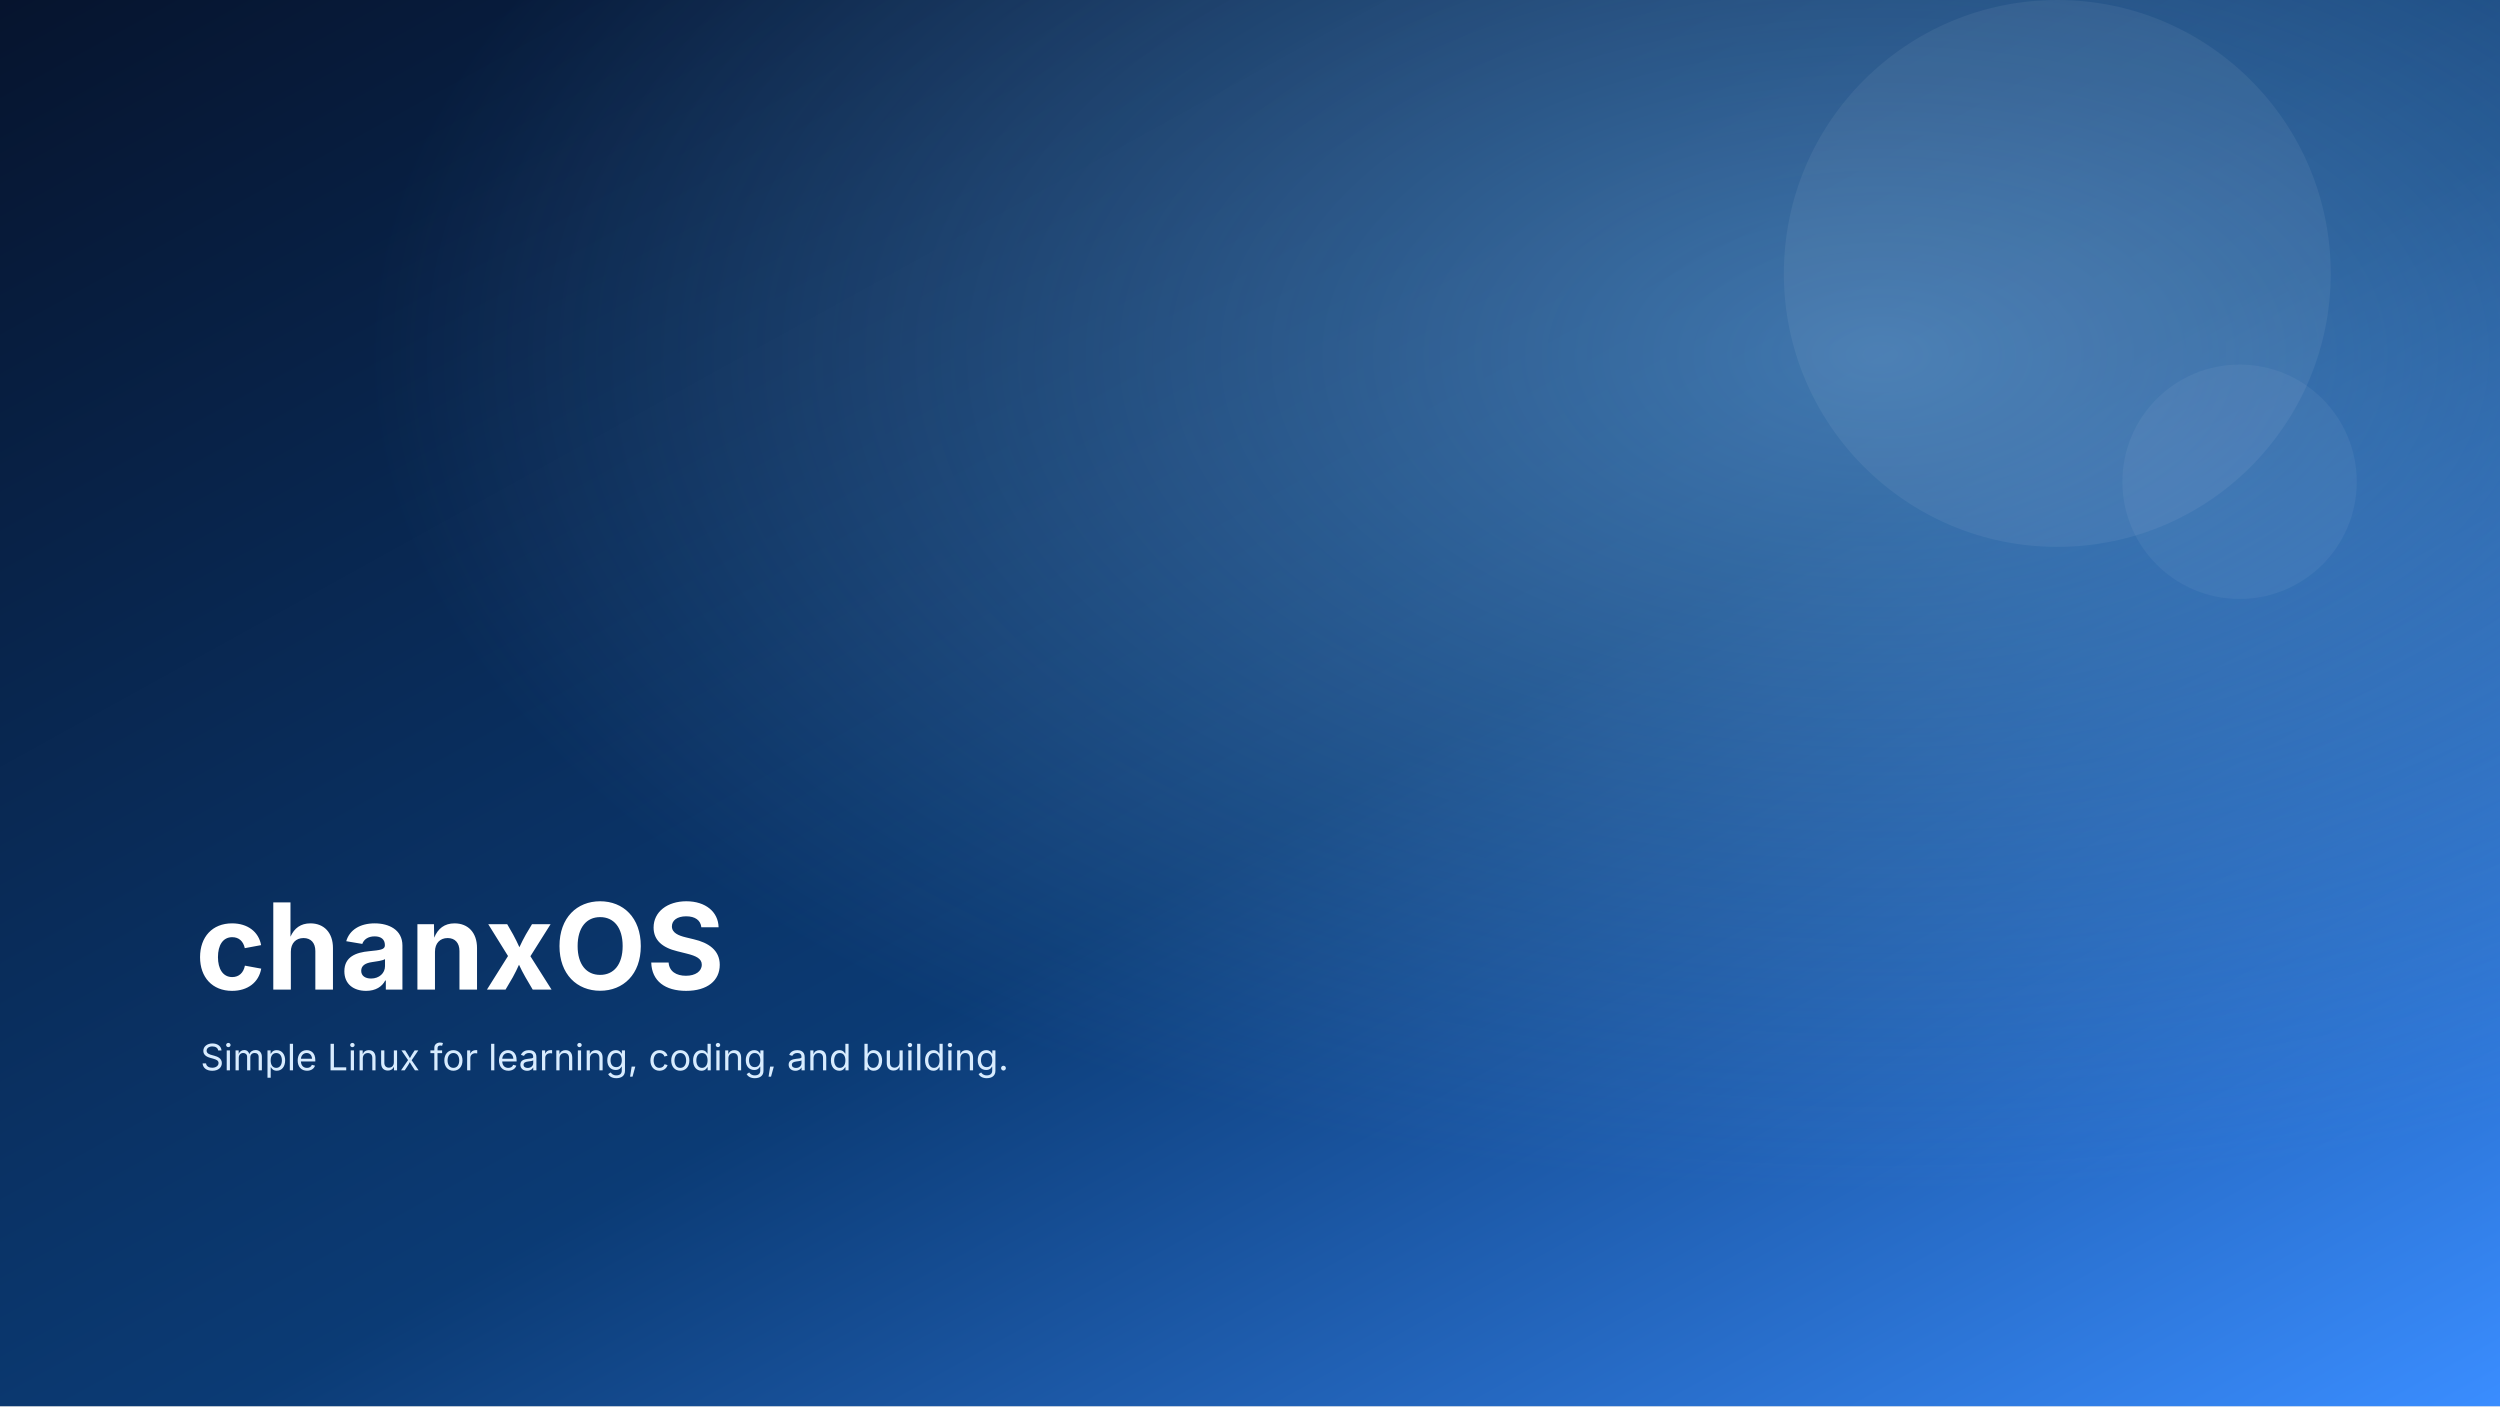
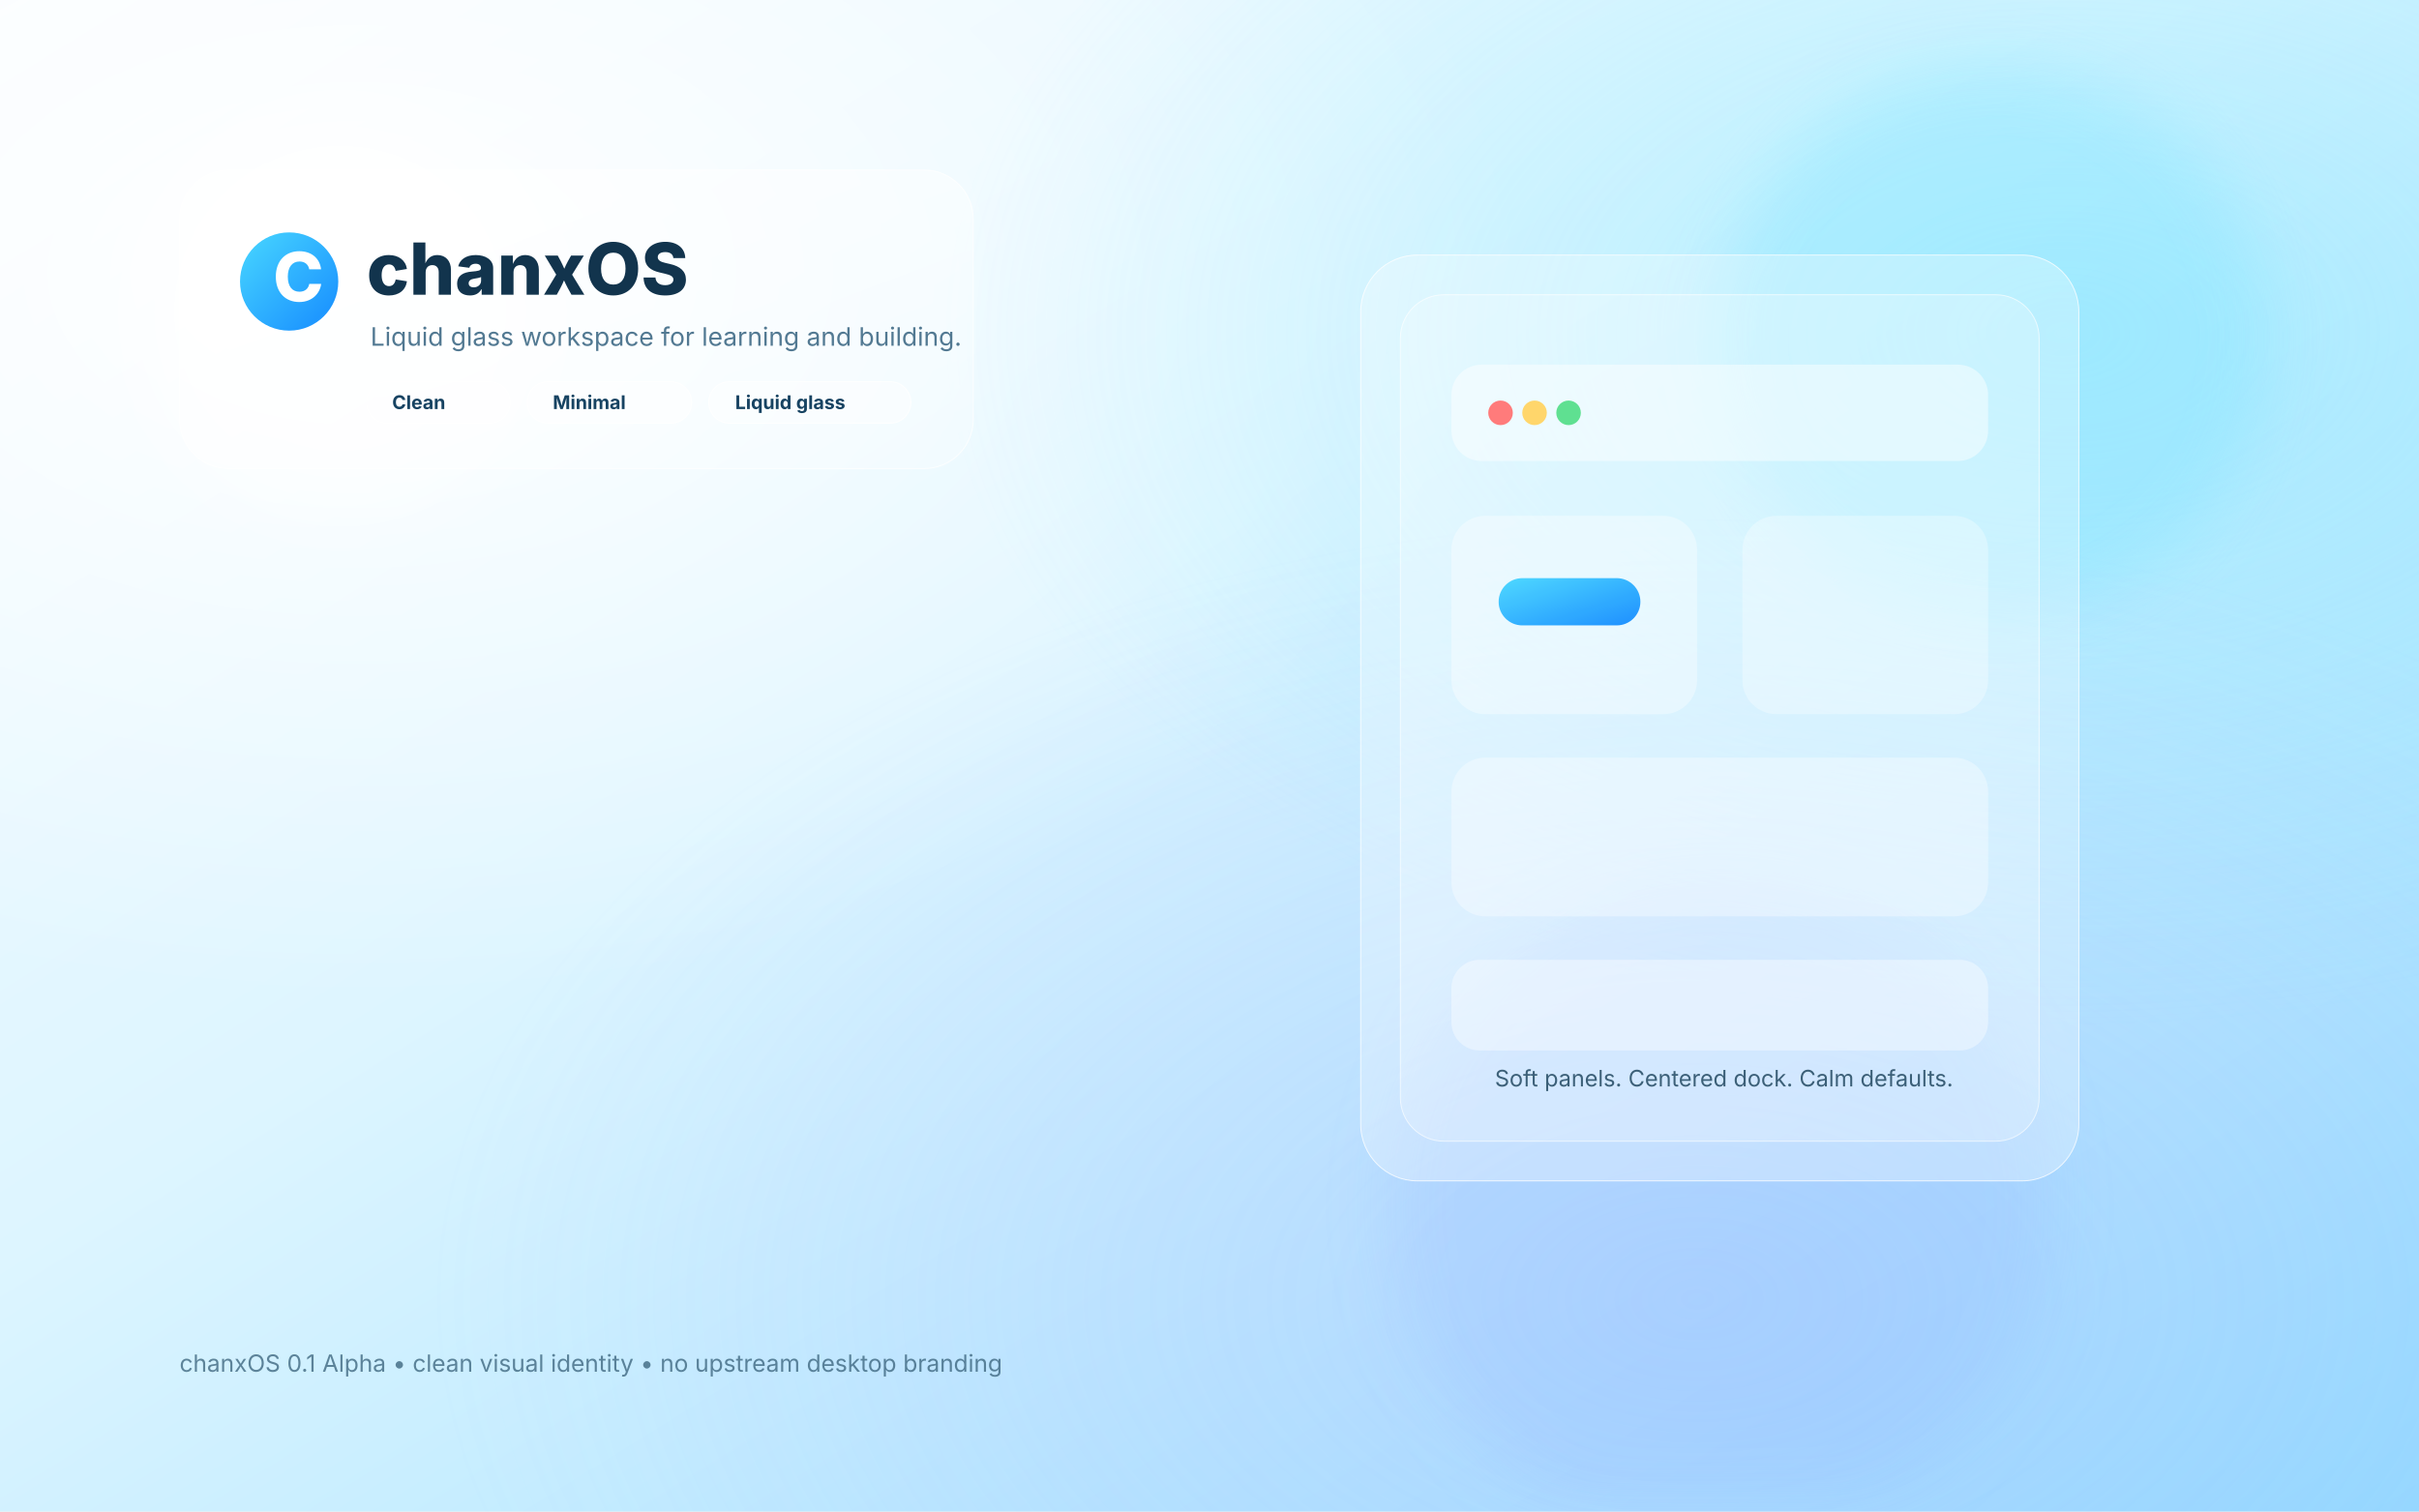
- <svg xmlns="http://www.w3.org/2000/svg" width="1920" height="1080" viewBox="0 0 1920 1080">
+ <svg xmlns="http://www.w3.org/2000/svg" width="2560" height="1600" viewBox="0 0 2560 1600">
  <defs>
    <linearGradient id="bg" x1="0" y1="0" x2="1" y2="1">
-       <stop offset="0%" stop-color="#06142E" />
-       <stop offset="55%" stop-color="#0B3B75" />
-       <stop offset="100%" stop-color="#3A8DFF" />
+       <stop offset="0%" stop-color="#F8FCFF" />
+       <stop offset="42%" stop-color="#DDF5FF" />
+       <stop offset="100%" stop-color="#92DBFF" />
    </linearGradient>
-     <radialGradient id="glow" cx="75%" cy="25%" r="60%">
-       <stop offset="0%" stop-color="#84C7FF" stop-opacity="0.45" />
-       <stop offset="100%" stop-color="#84C7FF" stop-opacity="0" />
+     <radialGradient id="a" cx="15%" cy="18%" r="48%">
+       <stop offset="0%" stop-color="#FFFFFF" stop-opacity="0.95" />
+       <stop offset="100%" stop-color="#FFFFFF" stop-opacity="0" />
    </radialGradient>
+     <radialGradient id="b" cx="85%" cy="22%" r="46%">
+       <stop offset="0%" stop-color="#86E8FF" stop-opacity="0.44" />
+       <stop offset="100%" stop-color="#86E8FF" stop-opacity="0" />
+     </radialGradient>
+     <radialGradient id="c" cx="70%" cy="86%" r="52%">
+       <stop offset="0%" stop-color="#B2B7FF" stop-opacity="0.30" />
+       <stop offset="100%" stop-color="#B2B7FF" stop-opacity="0" />
+     </radialGradient>
+     <filter id="blur" x="-40%" y="-40%" width="180%" height="180%">
+       <feGaussianBlur stdDeviation="34" />
+     </filter>
+     <linearGradient id="glass" x1="0" y1="0" x2="1" y2="1">
+       <stop offset="0%" stop-color="#FFFFFF" stop-opacity="0.64" />
+       <stop offset="100%" stop-color="#FFFFFF" stop-opacity="0.22" />
+     </linearGradient>
+     <linearGradient id="blue" x1="0" y1="0" x2="1" y2="1">
+       <stop offset="0%" stop-color="#48D7FF" />
+       <stop offset="100%" stop-color="#168BFF" />
+     </linearGradient>
  </defs>
-   <rect width="1920" height="1080" fill="url(#bg)" />
-   <rect width="1920" height="1080" fill="url(#glow)" />
-   <circle cx="1580" cy="210" r="210" fill="#FFFFFF" opacity="0.06" />
-   <circle cx="1720" cy="370" r="90" fill="#FFFFFF" opacity="0.05" />
-   <g transform="translate(150 760)">
-     <text x="0" y="0" font-family="Inter, DejaVu Sans, Arial" font-size="92" font-weight="700" fill="#FFFFFF">chanxOS</text>
-     <text x="4" y="62" font-family="Inter, DejaVu Sans, Arial" font-size="28" fill="#D8ECFF">Simple Linux for learning, coding, and building.</text>
+   <rect width="2560" height="1600" fill="url(#bg)" />
+   <rect width="2560" height="1600" fill="url(#a)" />
+   <rect width="2560" height="1600" fill="url(#b)" />
+   <rect width="2560" height="1600" fill="url(#c)" />
+   <circle cx="360" cy="330" r="210" fill="#FFFFFF" opacity="0.60" filter="url(#blur)" />
+   <circle cx="2110" cy="360" r="290" fill="#62DFFF" opacity="0.22" filter="url(#blur)" />
+   <circle cx="1820" cy="1280" r="350" fill="#7F9CFF" opacity="0.13" filter="url(#blur)" />
+   <g transform="translate(190,180)">
+     <rect width="840" height="316" rx="52" fill="url(#glass)" stroke="#FFFFFF" stroke-opacity="0.78" />
+     <circle cx="116" cy="118" r="52" fill="url(#blue)" />
+     <text x="99" y="139" font-family="Inter, SF Pro Display, DejaVu Sans, Arial" font-size="72" font-weight="800" fill="#FFFFFF">C</text>
+     <text x="198" y="132" font-family="Inter, SF Pro Display, DejaVu Sans, Arial" font-size="76" font-weight="800" fill="#12344D">chanxOS</text>
+     <text x="202" y="186" font-family="Inter, SF Pro Display, DejaVu Sans, Arial" font-size="27" fill="#527992">Liquid glass workspace for learning and building.</text>
+     <rect x="198" y="224" width="152" height="44" rx="22" fill="#FFFFFF" fill-opacity="0.42" stroke="#FFFFFF" stroke-opacity="0.86" />
+     <text x="225" y="253" font-family="Inter, DejaVu Sans, Arial" font-size="20" font-weight="700" fill="#174362">Clean</text>
+     <rect x="368" y="224" width="174" height="44" rx="22" fill="#FFFFFF" fill-opacity="0.42" stroke="#FFFFFF" stroke-opacity="0.86" />
+     <text x="395" y="253" font-family="Inter, DejaVu Sans, Arial" font-size="20" font-weight="700" fill="#174362">Minimal</text>
+     <rect x="560" y="224" width="214" height="44" rx="22" fill="#FFFFFF" fill-opacity="0.42" stroke="#FFFFFF" stroke-opacity="0.86" />
+     <text x="588" y="253" font-family="Inter, DejaVu Sans, Arial" font-size="20" font-weight="700" fill="#174362">Liquid glass</text>
  </g>
+   <g transform="translate(1440,270)">
+     <rect width="760" height="980" rx="60" fill="#FFFFFF" fill-opacity="0.28" stroke="#FFFFFF" stroke-opacity="0.78" />
+     <rect x="42" y="42" width="676" height="896" rx="46" fill="#FFFFFF" fill-opacity="0.22" stroke="#FFFFFF" stroke-opacity="0.65" />
+     <rect x="96" y="116" width="568" height="102" rx="32" fill="#FFFFFF" fill-opacity="0.46" />
+     <circle cx="148" cy="167" r="13" fill="#FF7B7B" />
+     <circle cx="184" cy="167" r="13" fill="#FFD66B" />
+     <circle cx="220" cy="167" r="13" fill="#5FE091" />
+     <rect x="96" y="276" width="260" height="210" rx="36" fill="#FFFFFF" fill-opacity="0.36" />
+     <rect x="404" y="276" width="260" height="210" rx="36" fill="#FFFFFF" fill-opacity="0.30" />
+     <rect x="96" y="532" width="568" height="168" rx="36" fill="#FFFFFF" fill-opacity="0.34" />
+     <rect x="96" y="746" width="568" height="96" rx="30" fill="#FFFFFF" fill-opacity="0.38" />
+     <rect x="146" y="342" width="150" height="50" rx="25" fill="url(#blue)" opacity="0.96" />
+     <text x="142" y="880" font-family="Inter, DejaVu Sans, Arial" font-size="24" fill="#244A62" opacity="0.86">Soft panels. Centered dock. Calm defaults.</text>
+   </g>
+   <text x="190" y="1452" font-family="Inter, DejaVu Sans, Arial" font-size="25" fill="#335D76" opacity="0.74">chanxOS 0.1 Alpha • clean visual identity • no upstream desktop branding</text>
</svg>
